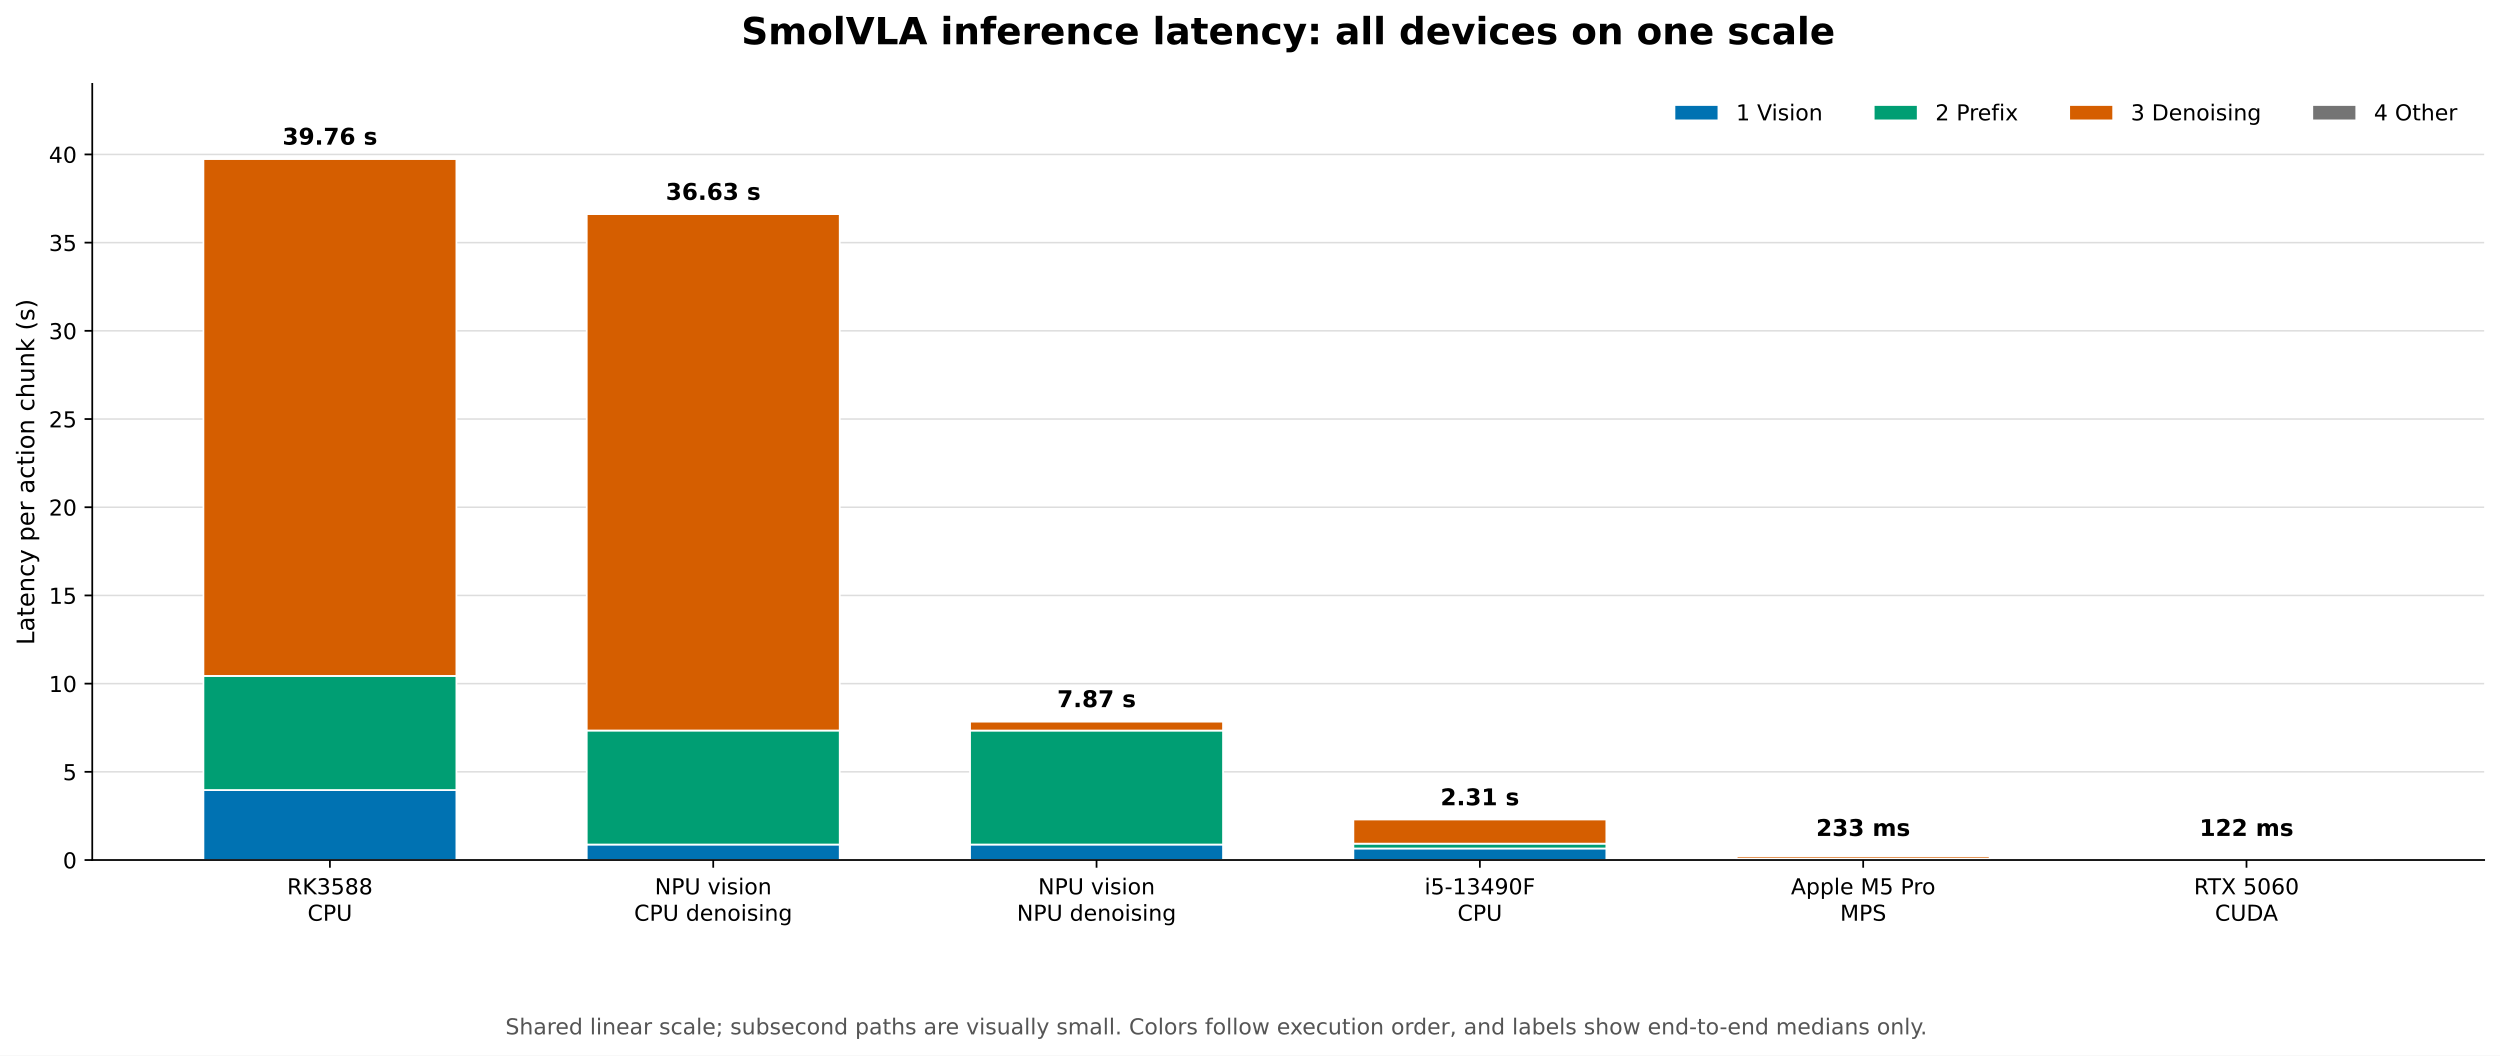
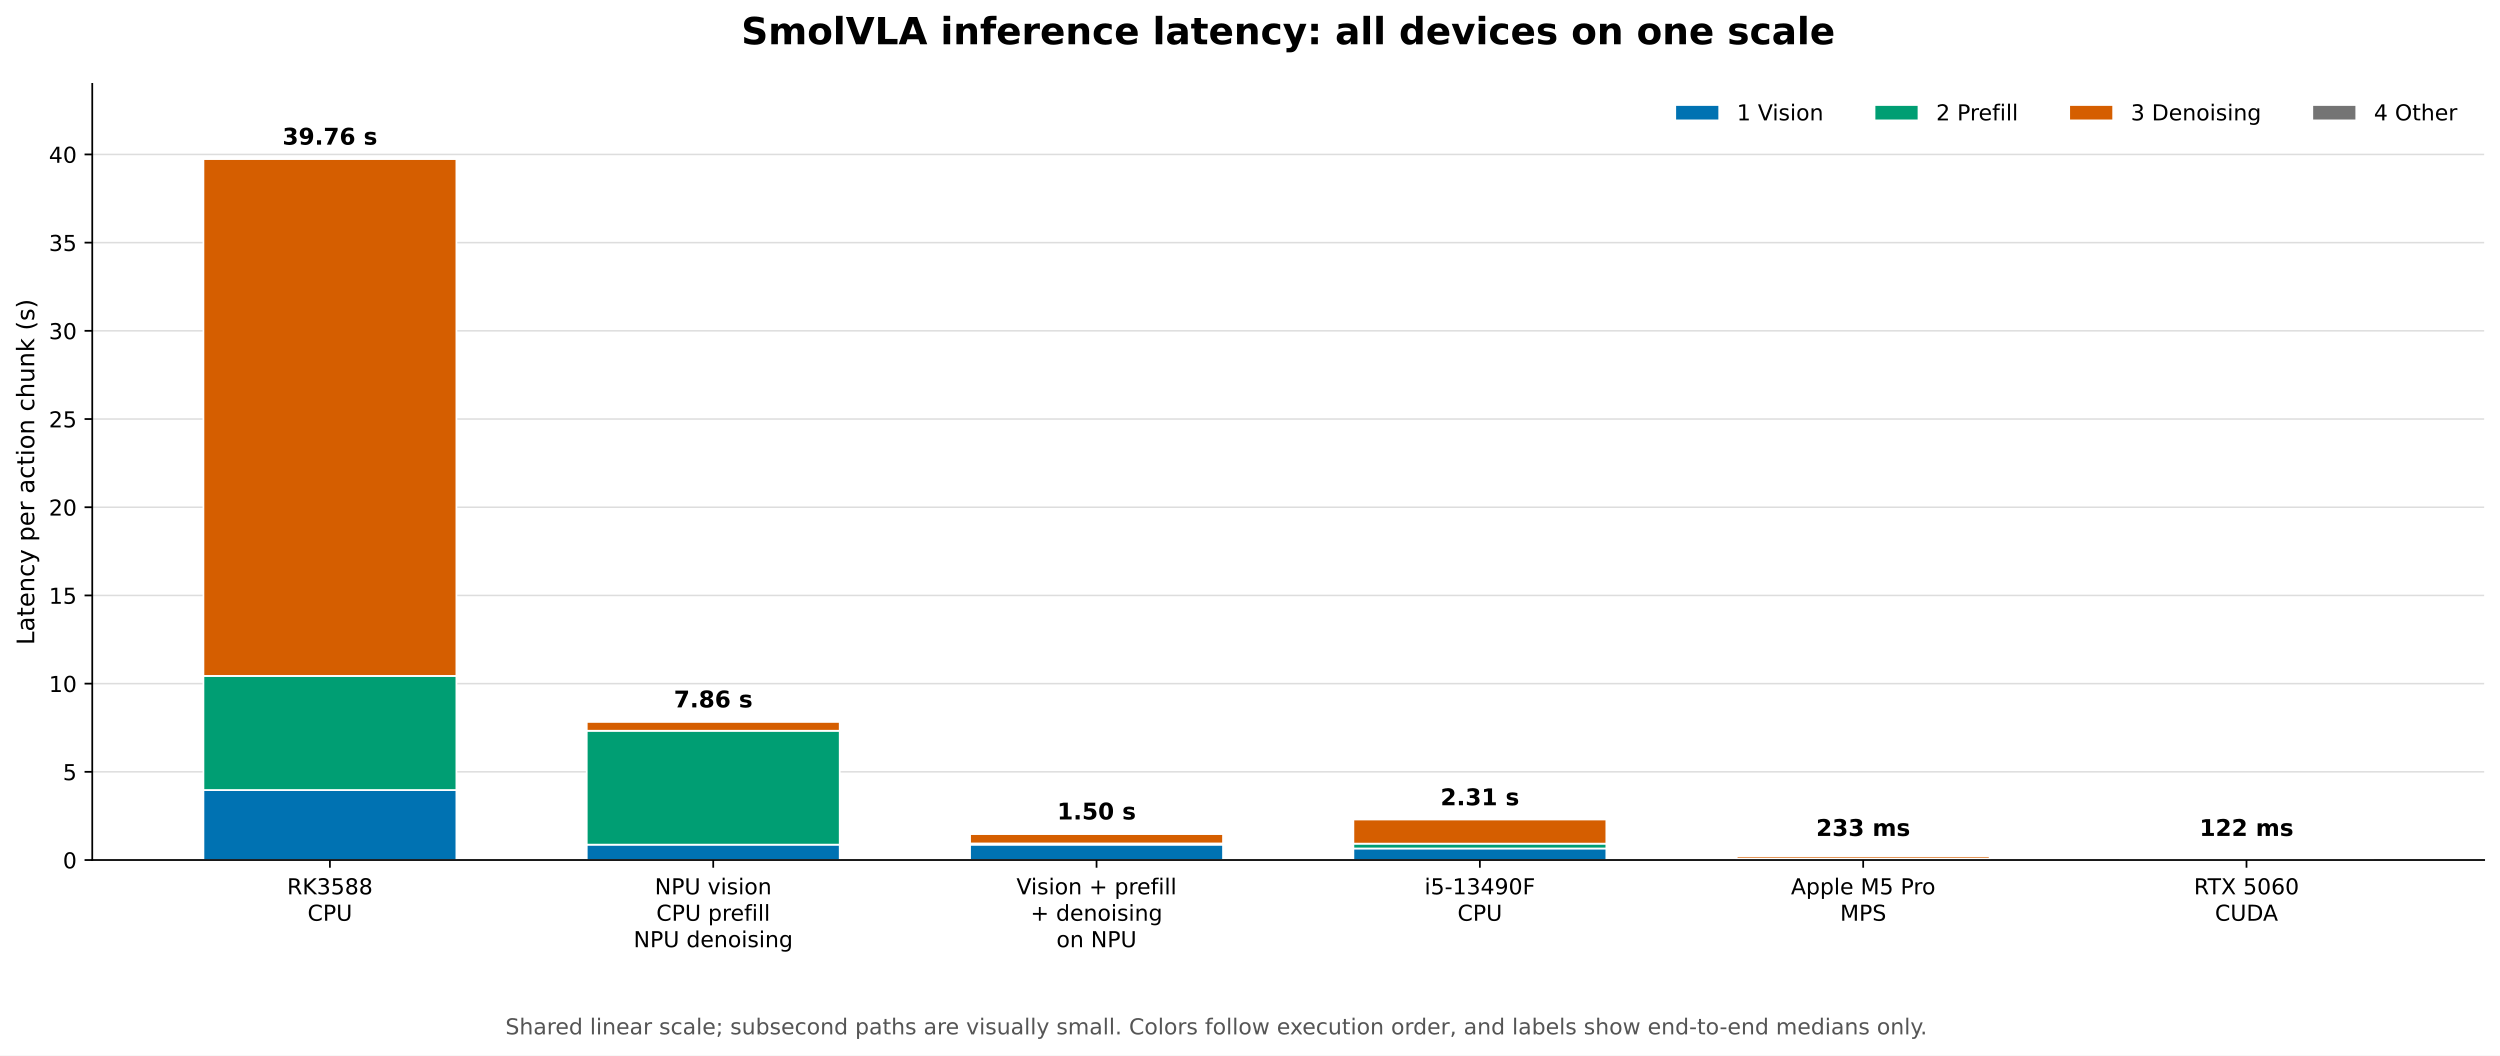
<svg xmlns="http://www.w3.org/2000/svg" xmlns:xlink="http://www.w3.org/1999/xlink" width="1136.146pt" height="479.684pt" viewBox="0 0 1136.146 479.684" version="1.1">
  <defs>
    <style type="text/css">*{stroke-linejoin: round; stroke-linecap: butt}</style>
  </defs>
  <g id="figure_1">
    <g id="patch_1">
      <path d="M 0 479.684 L 1136.146 479.684 L 1136.146 0 L 0 0 z " style="fill: #ffffff" />
    </g>
    <g id="axes_1">
      <g id="patch_2">
        <path d="M 41.926 390.845 L 1128.946 390.845 L 1128.946 38.117 L 41.926 38.117 z " style="fill: #ffffff" />
      </g>
      <g id="matplotlib.axis_1">
        <g id="xtick_1">
          <g id="line2d_1">
            <defs>
-               <path id="mbae79aca79" d="M 0 0 L 0 3.5 " style="stroke: #000000; stroke-width: 0.8" />
+               <path id="mace069d8da" d="M 0 0 L 0 3.5 " style="stroke: #000000; stroke-width: 0.8" />
            </defs>
            <g>
-               <use xlink:href="#mbae79aca79" x="149.931" y="390.845" style="stroke: #000000; stroke-width: 0.8" />
+               <use xlink:href="#mace069d8da" x="149.931" y="390.845" style="stroke: #000000; stroke-width: 0.8" />
            </g>
          </g>
          <g id="text_1">
            <text style="font-size: 10px; font-family: 'DejaVu Sans'" transform="translate(130.4529 406.444)">RK3588</text>
            <text style="font-size: 10px; font-family: 'DejaVu Sans'" transform="translate(139.7654 418.4459)">CPU</text>
          </g>
        </g>
        <g id="xtick_2">
          <g id="line2d_2">
            <g>
-               <use xlink:href="#mbae79aca79" x="324.133" y="390.845" style="stroke: #000000; stroke-width: 0.8" />
+               <use xlink:href="#mace069d8da" x="324.133" y="390.845" style="stroke: #000000; stroke-width: 0.8" />
            </g>
          </g>
          <g id="text_2">
            <text style="font-size: 10px; font-family: 'DejaVu Sans'" transform="translate(297.5588 406.4448)">NPU vision</text>
-             <text style="font-size: 10px; font-family: 'DejaVu Sans'" transform="translate(288.1736 418.4475)">CPU denoising</text>
+             <text style="font-size: 10px; font-family: 'DejaVu Sans'" transform="translate(298.2548 418.4475)">CPU prefill</text>
+             <text style="font-size: 10px; font-family: 'DejaVu Sans'" transform="translate(287.9244 430.4502)">NPU denoising</text>
          </g>
        </g>
        <g id="xtick_3">
          <g id="line2d_3">
            <g>
-               <use xlink:href="#mbae79aca79" x="498.335" y="390.845" style="stroke: #000000; stroke-width: 0.8" />
+               <use xlink:href="#mace069d8da" x="498.335" y="390.845" style="stroke: #000000; stroke-width: 0.8" />
            </g>
          </g>
          <g id="text_3">
-             <text style="font-size: 10px; font-family: 'DejaVu Sans'" transform="translate(471.7607 406.4448)">NPU vision</text>
-             <text style="font-size: 10px; font-family: 'DejaVu Sans'" transform="translate(462.1263 418.4475)">NPU denoising</text>
+             <text style="font-size: 10px; font-family: 'DejaVu Sans'" transform="translate(461.9224 406.4448)">Vision + prefill</text>
+             <text style="font-size: 10px; font-family: 'DejaVu Sans'" transform="translate(468.3513 418.4475)">+ denoising</text>
+             <text style="font-size: 10px; font-family: 'DejaVu Sans'" transform="translate(480.1029 430.4494)">on NPU</text>
          </g>
        </g>
        <g id="xtick_4">
          <g id="line2d_4">
            <g>
-               <use xlink:href="#mbae79aca79" x="672.537" y="390.845" style="stroke: #000000; stroke-width: 0.8" />
+               <use xlink:href="#mace069d8da" x="672.537" y="390.845" style="stroke: #000000; stroke-width: 0.8" />
            </g>
          </g>
          <g id="text_4">
            <text style="font-size: 10px; font-family: 'DejaVu Sans'" transform="translate(647.3806 406.4448)">i5-13490F</text>
            <text style="font-size: 10px; font-family: 'DejaVu Sans'" transform="translate(662.3712 418.4467)">CPU</text>
          </g>
        </g>
        <g id="xtick_5">
          <g id="line2d_5">
            <g>
-               <use xlink:href="#mbae79aca79" x="846.739" y="390.845" style="stroke: #000000; stroke-width: 0.8" />
+               <use xlink:href="#mace069d8da" x="846.739" y="390.845" style="stroke: #000000; stroke-width: 0.8" />
            </g>
          </g>
          <g id="text_5">
            <text style="font-size: 10px; font-family: 'DejaVu Sans'" transform="translate(813.8989 406.4448)">Apple M5 Pro</text>
            <text style="font-size: 10px; font-family: 'DejaVu Sans'" transform="translate(836.2356 418.4467)">MPS</text>
          </g>
        </g>
        <g id="xtick_6">
          <g id="line2d_6">
            <g>
-               <use xlink:href="#mbae79aca79" x="1020.941" y="390.845" style="stroke: #000000; stroke-width: 0.8" />
+               <use xlink:href="#mace069d8da" x="1020.941" y="390.845" style="stroke: #000000; stroke-width: 0.8" />
            </g>
          </g>
          <g id="text_6">
            <text style="font-size: 10px; font-family: 'DejaVu Sans'" transform="translate(997.0375 406.444)">RTX 5060</text>
            <text style="font-size: 10px; font-family: 'DejaVu Sans'" transform="translate(1006.607 418.4459)">CUDA</text>
          </g>
        </g>
      </g>
      <g id="matplotlib.axis_2">
        <g id="ytick_1">
          <g id="line2d_7">
-             <path d="M 41.926 390.845 L 1128.946 390.845 " clip-path="url(#p2c76c6f037)" style="fill: none; stroke: #dddddd; stroke-width: 0.7; stroke-linecap: square" />
+             <path d="M 41.926 390.845 L 1128.946 390.845 " clip-path="url(#p992b025bbc)" style="fill: none; stroke: #dddddd; stroke-width: 0.7; stroke-linecap: square" />
          </g>
          <g id="line2d_8">
            <defs>
-               <path id="md3f2c766c8" d="M 0 0 L -3.5 0 " style="stroke: #000000; stroke-width: 0.8" />
+               <path id="m82195a1b20" d="M 0 0 L -3.5 0 " style="stroke: #000000; stroke-width: 0.8" />
            </defs>
            <g>
-               <use xlink:href="#md3f2c766c8" x="41.926" y="390.845" style="stroke: #000000; stroke-width: 0.8" />
+               <use xlink:href="#m82195a1b20" x="41.926" y="390.845" style="stroke: #000000; stroke-width: 0.8" />
            </g>
          </g>
          <g id="text_7">
            <text style="font-size: 10px; font-family: 'DejaVu Sans'; text-anchor: end" x="34.926" y="394.644" transform="rotate(-0 34.92586 394.6442)">0</text>
          </g>
        </g>
        <g id="ytick_2">
          <g id="line2d_9">
-             <path d="M 41.926 350.763 L 1128.946 350.763 " clip-path="url(#p2c76c6f037)" style="fill: none; stroke: #dddddd; stroke-width: 0.7; stroke-linecap: square" />
+             <path d="M 41.926 350.763 L 1128.946 350.763 " clip-path="url(#p992b025bbc)" style="fill: none; stroke: #dddddd; stroke-width: 0.7; stroke-linecap: square" />
          </g>
          <g id="line2d_10">
            <g>
-               <use xlink:href="#md3f2c766c8" x="41.926" y="350.763" style="stroke: #000000; stroke-width: 0.8" />
+               <use xlink:href="#m82195a1b20" x="41.926" y="350.763" style="stroke: #000000; stroke-width: 0.8" />
            </g>
          </g>
          <g id="text_8">
            <text style="font-size: 10px; font-family: 'DejaVu Sans'; text-anchor: end" x="34.926" y="354.561" transform="rotate(-0 34.92586 354.5614)">5</text>
          </g>
        </g>
        <g id="ytick_3">
          <g id="line2d_11">
-             <path d="M 41.926 310.68 L 1128.946 310.68 " clip-path="url(#p2c76c6f037)" style="fill: none; stroke: #dddddd; stroke-width: 0.7; stroke-linecap: square" />
+             <path d="M 41.926 310.68 L 1128.946 310.68 " clip-path="url(#p992b025bbc)" style="fill: none; stroke: #dddddd; stroke-width: 0.7; stroke-linecap: square" />
          </g>
          <g id="line2d_12">
            <g>
-               <use xlink:href="#md3f2c766c8" x="41.926" y="310.68" style="stroke: #000000; stroke-width: 0.8" />
+               <use xlink:href="#m82195a1b20" x="41.926" y="310.68" style="stroke: #000000; stroke-width: 0.8" />
            </g>
          </g>
          <g id="text_9">
            <text style="font-size: 10px; font-family: 'DejaVu Sans'; text-anchor: end" x="34.926" y="314.479" transform="rotate(-0 34.92586 314.4787)">10</text>
          </g>
        </g>
        <g id="ytick_4">
          <g id="line2d_13">
-             <path d="M 41.926 270.597 L 1128.946 270.597 " clip-path="url(#p2c76c6f037)" style="fill: none; stroke: #dddddd; stroke-width: 0.7; stroke-linecap: square" />
+             <path d="M 41.926 270.597 L 1128.946 270.597 " clip-path="url(#p992b025bbc)" style="fill: none; stroke: #dddddd; stroke-width: 0.7; stroke-linecap: square" />
          </g>
          <g id="line2d_14">
            <g>
-               <use xlink:href="#md3f2c766c8" x="41.926" y="270.597" style="stroke: #000000; stroke-width: 0.8" />
+               <use xlink:href="#m82195a1b20" x="41.926" y="270.597" style="stroke: #000000; stroke-width: 0.8" />
            </g>
          </g>
          <g id="text_10">
            <text style="font-size: 10px; font-family: 'DejaVu Sans'; text-anchor: end" x="34.926" y="274.396" transform="rotate(-0 34.92586 274.396)">15</text>
          </g>
        </g>
        <g id="ytick_5">
          <g id="line2d_15">
-             <path d="M 41.926 230.514 L 1128.946 230.514 " clip-path="url(#p2c76c6f037)" style="fill: none; stroke: #dddddd; stroke-width: 0.7; stroke-linecap: square" />
+             <path d="M 41.926 230.514 L 1128.946 230.514 " clip-path="url(#p992b025bbc)" style="fill: none; stroke: #dddddd; stroke-width: 0.7; stroke-linecap: square" />
          </g>
          <g id="line2d_16">
            <g>
-               <use xlink:href="#md3f2c766c8" x="41.926" y="230.514" style="stroke: #000000; stroke-width: 0.8" />
+               <use xlink:href="#m82195a1b20" x="41.926" y="230.514" style="stroke: #000000; stroke-width: 0.8" />
            </g>
          </g>
          <g id="text_11">
            <text style="font-size: 10px; font-family: 'DejaVu Sans'; text-anchor: end" x="34.926" y="234.313" transform="rotate(-0 34.92586 234.3133)">20</text>
          </g>
        </g>
        <g id="ytick_6">
          <g id="line2d_17">
-             <path d="M 41.926 190.432 L 1128.946 190.432 " clip-path="url(#p2c76c6f037)" style="fill: none; stroke: #dddddd; stroke-width: 0.7; stroke-linecap: square" />
+             <path d="M 41.926 190.432 L 1128.946 190.432 " clip-path="url(#p992b025bbc)" style="fill: none; stroke: #dddddd; stroke-width: 0.7; stroke-linecap: square" />
          </g>
          <g id="line2d_18">
            <g>
-               <use xlink:href="#md3f2c766c8" x="41.926" y="190.432" style="stroke: #000000; stroke-width: 0.8" />
+               <use xlink:href="#m82195a1b20" x="41.926" y="190.432" style="stroke: #000000; stroke-width: 0.8" />
            </g>
          </g>
          <g id="text_12">
            <text style="font-size: 10px; font-family: 'DejaVu Sans'; text-anchor: end" x="34.926" y="194.231" transform="rotate(-0 34.92586 194.2305)">25</text>
          </g>
        </g>
        <g id="ytick_7">
          <g id="line2d_19">
-             <path d="M 41.926 150.349 L 1128.946 150.349 " clip-path="url(#p2c76c6f037)" style="fill: none; stroke: #dddddd; stroke-width: 0.7; stroke-linecap: square" />
+             <path d="M 41.926 150.349 L 1128.946 150.349 " clip-path="url(#p992b025bbc)" style="fill: none; stroke: #dddddd; stroke-width: 0.7; stroke-linecap: square" />
          </g>
          <g id="line2d_20">
            <g>
-               <use xlink:href="#md3f2c766c8" x="41.926" y="150.349" style="stroke: #000000; stroke-width: 0.8" />
+               <use xlink:href="#m82195a1b20" x="41.926" y="150.349" style="stroke: #000000; stroke-width: 0.8" />
            </g>
          </g>
          <g id="text_13">
            <text style="font-size: 10px; font-family: 'DejaVu Sans'; text-anchor: end" x="34.926" y="154.148" transform="rotate(-0 34.92586 154.1478)">30</text>
          </g>
        </g>
        <g id="ytick_8">
          <g id="line2d_21">
-             <path d="M 41.926 110.266 L 1128.946 110.266 " clip-path="url(#p2c76c6f037)" style="fill: none; stroke: #dddddd; stroke-width: 0.7; stroke-linecap: square" />
+             <path d="M 41.926 110.266 L 1128.946 110.266 " clip-path="url(#p992b025bbc)" style="fill: none; stroke: #dddddd; stroke-width: 0.7; stroke-linecap: square" />
          </g>
          <g id="line2d_22">
            <g>
-               <use xlink:href="#md3f2c766c8" x="41.926" y="110.266" style="stroke: #000000; stroke-width: 0.8" />
+               <use xlink:href="#m82195a1b20" x="41.926" y="110.266" style="stroke: #000000; stroke-width: 0.8" />
            </g>
          </g>
          <g id="text_14">
            <text style="font-size: 10px; font-family: 'DejaVu Sans'; text-anchor: end" x="34.926" y="114.065" transform="rotate(-0 34.92586 114.0651)">35</text>
          </g>
        </g>
        <g id="ytick_9">
          <g id="line2d_23">
-             <path d="M 41.926 70.184 L 1128.946 70.184 " clip-path="url(#p2c76c6f037)" style="fill: none; stroke: #dddddd; stroke-width: 0.7; stroke-linecap: square" />
+             <path d="M 41.926 70.184 L 1128.946 70.184 " clip-path="url(#p992b025bbc)" style="fill: none; stroke: #dddddd; stroke-width: 0.7; stroke-linecap: square" />
          </g>
          <g id="line2d_24">
            <g>
-               <use xlink:href="#md3f2c766c8" x="41.926" y="70.184" style="stroke: #000000; stroke-width: 0.8" />
+               <use xlink:href="#m82195a1b20" x="41.926" y="70.184" style="stroke: #000000; stroke-width: 0.8" />
            </g>
          </g>
          <g id="text_15">
            <text style="font-size: 10px; font-family: 'DejaVu Sans'; text-anchor: end" x="34.926" y="73.982" transform="rotate(-0 34.92586 73.98235)">40</text>
          </g>
        </g>
        <g id="text_16">
          <text style="font-size: 11px; font-family: 'DejaVu Sans'; text-anchor: middle" x="15.558" y="214.481" transform="rotate(-90 15.55828 214.4813)">Latency per action chunk (s)</text>
        </g>
      </g>
      <g id="patch_3">
-         <path d="M 92.444 390.845 L 207.418 390.845 L 207.418 359.034 L 92.444 359.034 z " clip-path="url(#p2c76c6f037)" style="fill: #0072b2; stroke: #ffffff; stroke-width: 0.8; stroke-linejoin: miter" />
+         <path d="M 92.444 390.845 L 207.418 390.845 L 207.418 359.034 L 92.444 359.034 z " clip-path="url(#p992b025bbc)" style="fill: #0072b2; stroke: #ffffff; stroke-width: 0.8; stroke-linejoin: miter" />
      </g>
      <g id="patch_4">
-         <path d="M 266.646 390.845 L 381.62 390.845 L 381.62 383.802 L 266.646 383.802 z " clip-path="url(#p2c76c6f037)" style="fill: #0072b2; stroke: #ffffff; stroke-width: 0.8; stroke-linejoin: miter" />
+         <path d="M 266.646 390.845 L 381.62 390.845 L 381.62 383.858 L 266.646 383.858 z " clip-path="url(#p992b025bbc)" style="fill: #0072b2; stroke: #ffffff; stroke-width: 0.8; stroke-linejoin: miter" />
      </g>
      <g id="patch_5">
-         <path d="M 440.848 390.845 L 555.822 390.845 L 555.822 383.801 L 440.848 383.801 z " clip-path="url(#p2c76c6f037)" style="fill: #0072b2; stroke: #ffffff; stroke-width: 0.8; stroke-linejoin: miter" />
+         <path d="M 440.848 390.845 L 555.822 390.845 L 555.822 383.847 L 440.848 383.847 z " clip-path="url(#p992b025bbc)" style="fill: #0072b2; stroke: #ffffff; stroke-width: 0.8; stroke-linejoin: miter" />
      </g>
      <g id="patch_6">
-         <path d="M 615.05 390.845 L 730.023 390.845 L 730.023 385.597 L 615.05 385.597 z " clip-path="url(#p2c76c6f037)" style="fill: #0072b2; stroke: #ffffff; stroke-width: 0.8; stroke-linejoin: miter" />
+         <path d="M 615.05 390.845 L 730.023 390.845 L 730.023 385.597 L 615.05 385.597 z " clip-path="url(#p992b025bbc)" style="fill: #0072b2; stroke: #ffffff; stroke-width: 0.8; stroke-linejoin: miter" />
      </g>
      <g id="patch_7">
-         <path d="M 789.252 390.845 L 904.225 390.845 L 904.225 390.295 L 789.252 390.295 z " clip-path="url(#p2c76c6f037)" style="fill: #0072b2; stroke: #ffffff; stroke-width: 0.8; stroke-linejoin: miter" />
+         <path d="M 789.252 390.845 L 904.225 390.845 L 904.225 390.295 L 789.252 390.295 z " clip-path="url(#p992b025bbc)" style="fill: #0072b2; stroke: #ffffff; stroke-width: 0.8; stroke-linejoin: miter" />
      </g>
      <g id="patch_8">
-         <path d="M 963.454 390.845 L 1078.427 390.845 L 1078.427 390.595 L 963.454 390.595 z " clip-path="url(#p2c76c6f037)" style="fill: #0072b2; stroke: #ffffff; stroke-width: 0.8; stroke-linejoin: miter" />
+         <path d="M 963.454 390.845 L 1078.427 390.845 L 1078.427 390.595 L 963.454 390.595 z " clip-path="url(#p992b025bbc)" style="fill: #0072b2; stroke: #ffffff; stroke-width: 0.8; stroke-linejoin: miter" />
      </g>
      <g id="patch_9">
-         <path d="M 92.444 359.034 L 207.418 359.034 L 207.418 307.175 L 92.444 307.175 z " clip-path="url(#p2c76c6f037)" style="fill: #009e73; stroke: #ffffff; stroke-width: 0.8; stroke-linejoin: miter" />
+         <path d="M 92.444 359.034 L 207.418 359.034 L 207.418 307.175 L 92.444 307.175 z " clip-path="url(#p992b025bbc)" style="fill: #009e73; stroke: #ffffff; stroke-width: 0.8; stroke-linejoin: miter" />
      </g>
      <g id="patch_10">
-         <path d="M 266.646 383.802 L 381.62 383.802 L 381.62 331.986 L 266.646 331.986 z " clip-path="url(#p2c76c6f037)" style="fill: #009e73; stroke: #ffffff; stroke-width: 0.8; stroke-linejoin: miter" />
+         <path d="M 266.646 383.858 L 381.62 383.858 L 381.62 332.099 L 266.646 332.099 z " clip-path="url(#p992b025bbc)" style="fill: #009e73; stroke: #ffffff; stroke-width: 0.8; stroke-linejoin: miter" />
      </g>
      <g id="patch_11">
-         <path d="M 440.848 383.801 L 555.822 383.801 L 555.822 331.998 L 440.848 331.998 z " clip-path="url(#p2c76c6f037)" style="fill: #009e73; stroke: #ffffff; stroke-width: 0.8; stroke-linejoin: miter" />
+         <path d="M 440.848 383.847 L 555.822 383.847 L 555.822 383.318 L 440.848 383.318 z " clip-path="url(#p992b025bbc)" style="fill: #009e73; stroke: #ffffff; stroke-width: 0.8; stroke-linejoin: miter" />
      </g>
      <g id="patch_12">
-         <path d="M 615.05 385.597 L 730.023 385.597 L 730.023 383.399 L 615.05 383.399 z " clip-path="url(#p2c76c6f037)" style="fill: #009e73; stroke: #ffffff; stroke-width: 0.8; stroke-linejoin: miter" />
+         <path d="M 615.05 385.597 L 730.023 385.597 L 730.023 383.399 L 615.05 383.399 z " clip-path="url(#p992b025bbc)" style="fill: #009e73; stroke: #ffffff; stroke-width: 0.8; stroke-linejoin: miter" />
      </g>
      <g id="patch_13">
-         <path d="M 789.252 390.295 L 904.225 390.295 L 904.225 390.169 L 789.252 390.169 z " clip-path="url(#p2c76c6f037)" style="fill: #009e73; stroke: #ffffff; stroke-width: 0.8; stroke-linejoin: miter" />
+         <path d="M 789.252 390.295 L 904.225 390.295 L 904.225 390.169 L 789.252 390.169 z " clip-path="url(#p992b025bbc)" style="fill: #009e73; stroke: #ffffff; stroke-width: 0.8; stroke-linejoin: miter" />
      </g>
      <g id="patch_14">
-         <path d="M 963.454 390.595 L 1078.427 390.595 L 1078.427 390.53 L 963.454 390.53 z " clip-path="url(#p2c76c6f037)" style="fill: #009e73; stroke: #ffffff; stroke-width: 0.8; stroke-linejoin: miter" />
+         <path d="M 963.454 390.595 L 1078.427 390.595 L 1078.427 390.53 L 963.454 390.53 z " clip-path="url(#p992b025bbc)" style="fill: #009e73; stroke: #ffffff; stroke-width: 0.8; stroke-linejoin: miter" />
      </g>
      <g id="patch_15">
-         <path d="M 92.444 307.175 L 207.418 307.175 L 207.418 72.221 L 92.444 72.221 z " clip-path="url(#p2c76c6f037)" style="fill: #d55e00; stroke: #ffffff; stroke-width: 0.8; stroke-linejoin: miter" />
+         <path d="M 92.444 307.175 L 207.418 307.175 L 207.418 72.221 L 92.444 72.221 z " clip-path="url(#p992b025bbc)" style="fill: #d55e00; stroke: #ffffff; stroke-width: 0.8; stroke-linejoin: miter" />
      </g>
      <g id="patch_16">
-         <path d="M 266.646 331.986 L 381.62 331.986 L 381.62 97.305 L 266.646 97.305 z " clip-path="url(#p2c76c6f037)" style="fill: #d55e00; stroke: #ffffff; stroke-width: 0.8; stroke-linejoin: miter" />
+         <path d="M 266.646 332.099 L 381.62 332.099 L 381.62 327.971 L 266.646 327.971 z " clip-path="url(#p992b025bbc)" style="fill: #d55e00; stroke: #ffffff; stroke-width: 0.8; stroke-linejoin: miter" />
      </g>
      <g id="patch_17">
-         <path d="M 440.848 331.998 L 555.822 331.998 L 555.822 327.864 L 440.848 327.864 z " clip-path="url(#p2c76c6f037)" style="fill: #d55e00; stroke: #ffffff; stroke-width: 0.8; stroke-linejoin: miter" />
+         <path d="M 440.848 383.318 L 555.822 383.318 L 555.822 378.998 L 440.848 378.998 z " clip-path="url(#p992b025bbc)" style="fill: #d55e00; stroke: #ffffff; stroke-width: 0.8; stroke-linejoin: miter" />
      </g>
      <g id="patch_18">
-         <path d="M 615.05 383.399 L 730.023 383.399 L 730.023 372.353 L 615.05 372.353 z " clip-path="url(#p2c76c6f037)" style="fill: #d55e00; stroke: #ffffff; stroke-width: 0.8; stroke-linejoin: miter" />
+         <path d="M 615.05 383.399 L 730.023 383.399 L 730.023 372.353 L 615.05 372.353 z " clip-path="url(#p992b025bbc)" style="fill: #d55e00; stroke: #ffffff; stroke-width: 0.8; stroke-linejoin: miter" />
      </g>
      <g id="patch_19">
-         <path d="M 789.252 390.169 L 904.225 390.169 L 904.225 389.024 L 789.252 389.024 z " clip-path="url(#p2c76c6f037)" style="fill: #d55e00; stroke: #ffffff; stroke-width: 0.8; stroke-linejoin: miter" />
+         <path d="M 789.252 390.169 L 904.225 390.169 L 904.225 389.024 L 789.252 389.024 z " clip-path="url(#p992b025bbc)" style="fill: #d55e00; stroke: #ffffff; stroke-width: 0.8; stroke-linejoin: miter" />
      </g>
      <g id="patch_20">
-         <path d="M 963.454 390.53 L 1078.427 390.53 L 1078.427 389.883 L 963.454 389.883 z " clip-path="url(#p2c76c6f037)" style="fill: #d55e00; stroke: #ffffff; stroke-width: 0.8; stroke-linejoin: miter" />
+         <path d="M 963.454 390.53 L 1078.427 390.53 L 1078.427 389.883 L 963.454 389.883 z " clip-path="url(#p992b025bbc)" style="fill: #d55e00; stroke: #ffffff; stroke-width: 0.8; stroke-linejoin: miter" />
      </g>
      <g id="patch_21">
-         <path d="M 92.444 72.221 L 207.418 72.221 L 207.418 72.115 L 92.444 72.115 z " clip-path="url(#p2c76c6f037)" style="fill: #747474; stroke: #ffffff; stroke-width: 0.8; stroke-linejoin: miter" />
+         <path d="M 92.444 72.221 L 207.418 72.221 L 207.418 72.115 L 92.444 72.115 z " clip-path="url(#p992b025bbc)" style="fill: #747474; stroke: #ffffff; stroke-width: 0.8; stroke-linejoin: miter" />
      </g>
      <g id="patch_22">
-         <path d="M 266.646 97.305 L 381.62 97.305 L 381.62 97.2 L 266.646 97.2 z " clip-path="url(#p2c76c6f037)" style="fill: #747474; stroke: #ffffff; stroke-width: 0.8; stroke-linejoin: miter" />
+         <path d="M 266.646 327.971 L 381.62 327.971 L 381.62 327.867 L 266.646 327.867 z " clip-path="url(#p992b025bbc)" style="fill: #747474; stroke: #ffffff; stroke-width: 0.8; stroke-linejoin: miter" />
      </g>
      <g id="patch_23">
-         <path d="M 440.848 327.864 L 555.822 327.864 L 555.822 327.739 L 440.848 327.739 z " clip-path="url(#p2c76c6f037)" style="fill: #747474; stroke: #ffffff; stroke-width: 0.8; stroke-linejoin: miter" />
+         <path d="M 440.848 378.998 L 555.822 378.998 L 555.822 378.797 L 440.848 378.797 z " clip-path="url(#p992b025bbc)" style="fill: #747474; stroke: #ffffff; stroke-width: 0.8; stroke-linejoin: miter" />
      </g>
      <g id="patch_24">
-         <path d="M 615.05 372.353 L 730.023 372.353 L 730.023 372.334 L 615.05 372.334 z " clip-path="url(#p2c76c6f037)" style="fill: #747474; stroke: #ffffff; stroke-width: 0.8; stroke-linejoin: miter" />
+         <path d="M 615.05 372.353 L 730.023 372.353 L 730.023 372.334 L 615.05 372.334 z " clip-path="url(#p992b025bbc)" style="fill: #747474; stroke: #ffffff; stroke-width: 0.8; stroke-linejoin: miter" />
      </g>
      <g id="patch_25">
-         <path d="M 789.252 389.024 L 904.225 389.024 L 904.225 388.981 L 789.252 388.981 z " clip-path="url(#p2c76c6f037)" style="fill: #747474; stroke: #ffffff; stroke-width: 0.8; stroke-linejoin: miter" />
+         <path d="M 789.252 389.024 L 904.225 389.024 L 904.225 388.981 L 789.252 388.981 z " clip-path="url(#p992b025bbc)" style="fill: #747474; stroke: #ffffff; stroke-width: 0.8; stroke-linejoin: miter" />
      </g>
      <g id="patch_26">
-         <path d="M 963.454 389.883 L 1078.427 389.883 L 1078.427 389.866 L 963.454 389.866 z " clip-path="url(#p2c76c6f037)" style="fill: #747474; stroke: #ffffff; stroke-width: 0.8; stroke-linejoin: miter" />
+         <path d="M 963.454 389.883 L 1078.427 389.883 L 1078.427 389.866 L 963.454 389.866 z " clip-path="url(#p992b025bbc)" style="fill: #747474; stroke: #ffffff; stroke-width: 0.8; stroke-linejoin: miter" />
      </g>
      <g id="patch_27">
        <path d="M 41.926 390.845 L 41.926 38.117 " style="fill: none; stroke: #000000; stroke-width: 0.8; stroke-linejoin: miter; stroke-linecap: square" />
      </g>
      <g id="patch_28">
        <path d="M 41.926 390.845 L 1128.946 390.845 " style="fill: none; stroke: #000000; stroke-width: 0.8; stroke-linejoin: miter; stroke-linecap: square" />
      </g>
      <g id="text_17">
        <text style="font-weight: 700; font-size: 10.5px; font-family: 'DejaVu Sans'; text-anchor: middle" x="149.931" y="65.744" transform="rotate(-0 149.9311 65.74432)">39.76 s</text>
      </g>
      <g id="text_18">
-         <text style="font-weight: 700; font-size: 10.5px; font-family: 'DejaVu Sans'; text-anchor: middle" x="324.133" y="90.829" transform="rotate(-0 324.133 90.82939)">36.63 s</text>
+         <text style="font-weight: 700; font-size: 10.5px; font-family: 'DejaVu Sans'; text-anchor: middle" x="324.133" y="321.496" transform="rotate(-0 324.133 321.4962)">7.86 s</text>
      </g>
      <g id="text_19">
-         <text style="font-weight: 700; font-size: 10.5px; font-family: 'DejaVu Sans'; text-anchor: middle" x="498.335" y="321.369" transform="rotate(-0 498.3349 321.3689)">7.87 s</text>
+         <text style="font-weight: 700; font-size: 10.5px; font-family: 'DejaVu Sans'; text-anchor: middle" x="498.335" y="372.427" transform="rotate(-0 498.3349 372.4269)">1.50 s</text>
      </g>
      <g id="text_20">
        <text style="font-weight: 700; font-size: 10.5px; font-family: 'DejaVu Sans'; text-anchor: middle" x="672.537" y="365.964" transform="rotate(-0 672.5368 365.9638)">2.31 s</text>
      </g>
      <g id="text_21">
        <text style="font-weight: 700; font-size: 10.5px; font-family: 'DejaVu Sans'; text-anchor: middle" x="846.739" y="379.906" transform="rotate(-0 846.7387 379.9055)">233 ms</text>
      </g>
      <g id="text_22">
        <text style="font-weight: 700; font-size: 10.5px; font-family: 'DejaVu Sans'; text-anchor: middle" x="1020.941" y="379.906" transform="rotate(-0 1020.941 379.9055)">122 ms</text>
      </g>
      <g id="text_23">
        <text style="font-weight: 700; font-size: 17px; font-family: 'DejaVu Sans'; text-anchor: middle" x="585.436" y="20.117" transform="rotate(-0 585.4359 20.11734)">SmolVLA inference latency: all devices on one scale</text>
      </g>
      <g id="legend_1">
        <g id="patch_29">
-           <path d="M 760.958 54.716 L 780.958 54.716 L 780.958 47.716 L 760.958 47.716 z " style="fill: #0072b2; stroke: #ffffff; stroke-width: 0.8; stroke-linejoin: miter" />
+           <path d="M 761.321 54.716 L 781.321 54.716 L 781.321 47.716 L 761.321 47.716 z " style="fill: #0072b2; stroke: #ffffff; stroke-width: 0.8; stroke-linejoin: miter" />
        </g>
        <g id="text_24">
-           <text style="font-size: 10px; font-family: 'DejaVu Sans'; text-anchor: start" x="788.958" y="54.716" transform="rotate(-0 788.9584 54.71578)">1  Vision</text>
+           <text style="font-size: 10px; font-family: 'DejaVu Sans'; text-anchor: start" x="789.321" y="54.716" transform="rotate(-0 789.3209 54.71578)">1  Vision</text>
        </g>
        <g id="patch_30">
-           <path d="M 851.519 54.716 L 871.519 54.716 L 871.519 47.716 L 851.519 47.716 z " style="fill: #009e73; stroke: #ffffff; stroke-width: 0.8; stroke-linejoin: miter" />
+           <path d="M 851.882 54.716 L 871.882 54.716 L 871.882 47.716 L 851.882 47.716 z " style="fill: #009e73; stroke: #ffffff; stroke-width: 0.8; stroke-linejoin: miter" />
        </g>
        <g id="text_25">
-           <text style="font-size: 10px; font-family: 'DejaVu Sans'; text-anchor: start" x="879.519" y="54.716" transform="rotate(-0 879.5193 54.71578)">2  Prefix</text>
+           <text style="font-size: 10px; font-family: 'DejaVu Sans'; text-anchor: start" x="879.882" y="54.716" transform="rotate(-0 879.8818 54.71578)">2  Prefill</text>
        </g>
        <g id="patch_31">
          <path d="M 940.354 54.716 L 960.354 54.716 L 960.354 47.716 L 940.354 47.716 z " style="fill: #d55e00; stroke: #ffffff; stroke-width: 0.8; stroke-linejoin: miter" />
        </g>
        <g id="text_26">
          <text style="font-size: 10px; font-family: 'DejaVu Sans'; text-anchor: start" x="968.354" y="54.716" transform="rotate(-0 968.3537 54.71578)">3  Denoising</text>
        </g>
        <g id="patch_32">
          <path d="M 1050.833 54.716 L 1070.833 54.716 L 1070.833 47.716 L 1050.833 47.716 z " style="fill: #747474; stroke: #ffffff; stroke-width: 0.8; stroke-linejoin: miter" />
        </g>
        <g id="text_27">
          <text style="font-size: 10px; font-family: 'DejaVu Sans'; text-anchor: start" x="1078.833" y="54.716" transform="rotate(-0 1078.833 54.71578)">4  Other</text>
        </g>
      </g>
    </g>
    <g id="text_28">
      <text style="font-size: 10px; font-family: 'DejaVu Sans'; text-anchor: middle; fill: #555555" x="552.766" y="470.081" transform="rotate(-0 552.7659 470.0813)">Shared linear scale; subsecond paths are visually small. Colors follow execution order, and labels show end-to-end medians only.</text>
    </g>
  </g>
  <defs>
-     <clipPath id="p2c76c6f037">
+     <clipPath id="p992b025bbc">
      <rect x="41.926" y="38.117" width="1087.02" height="352.728" />
    </clipPath>
  </defs>
</svg>
